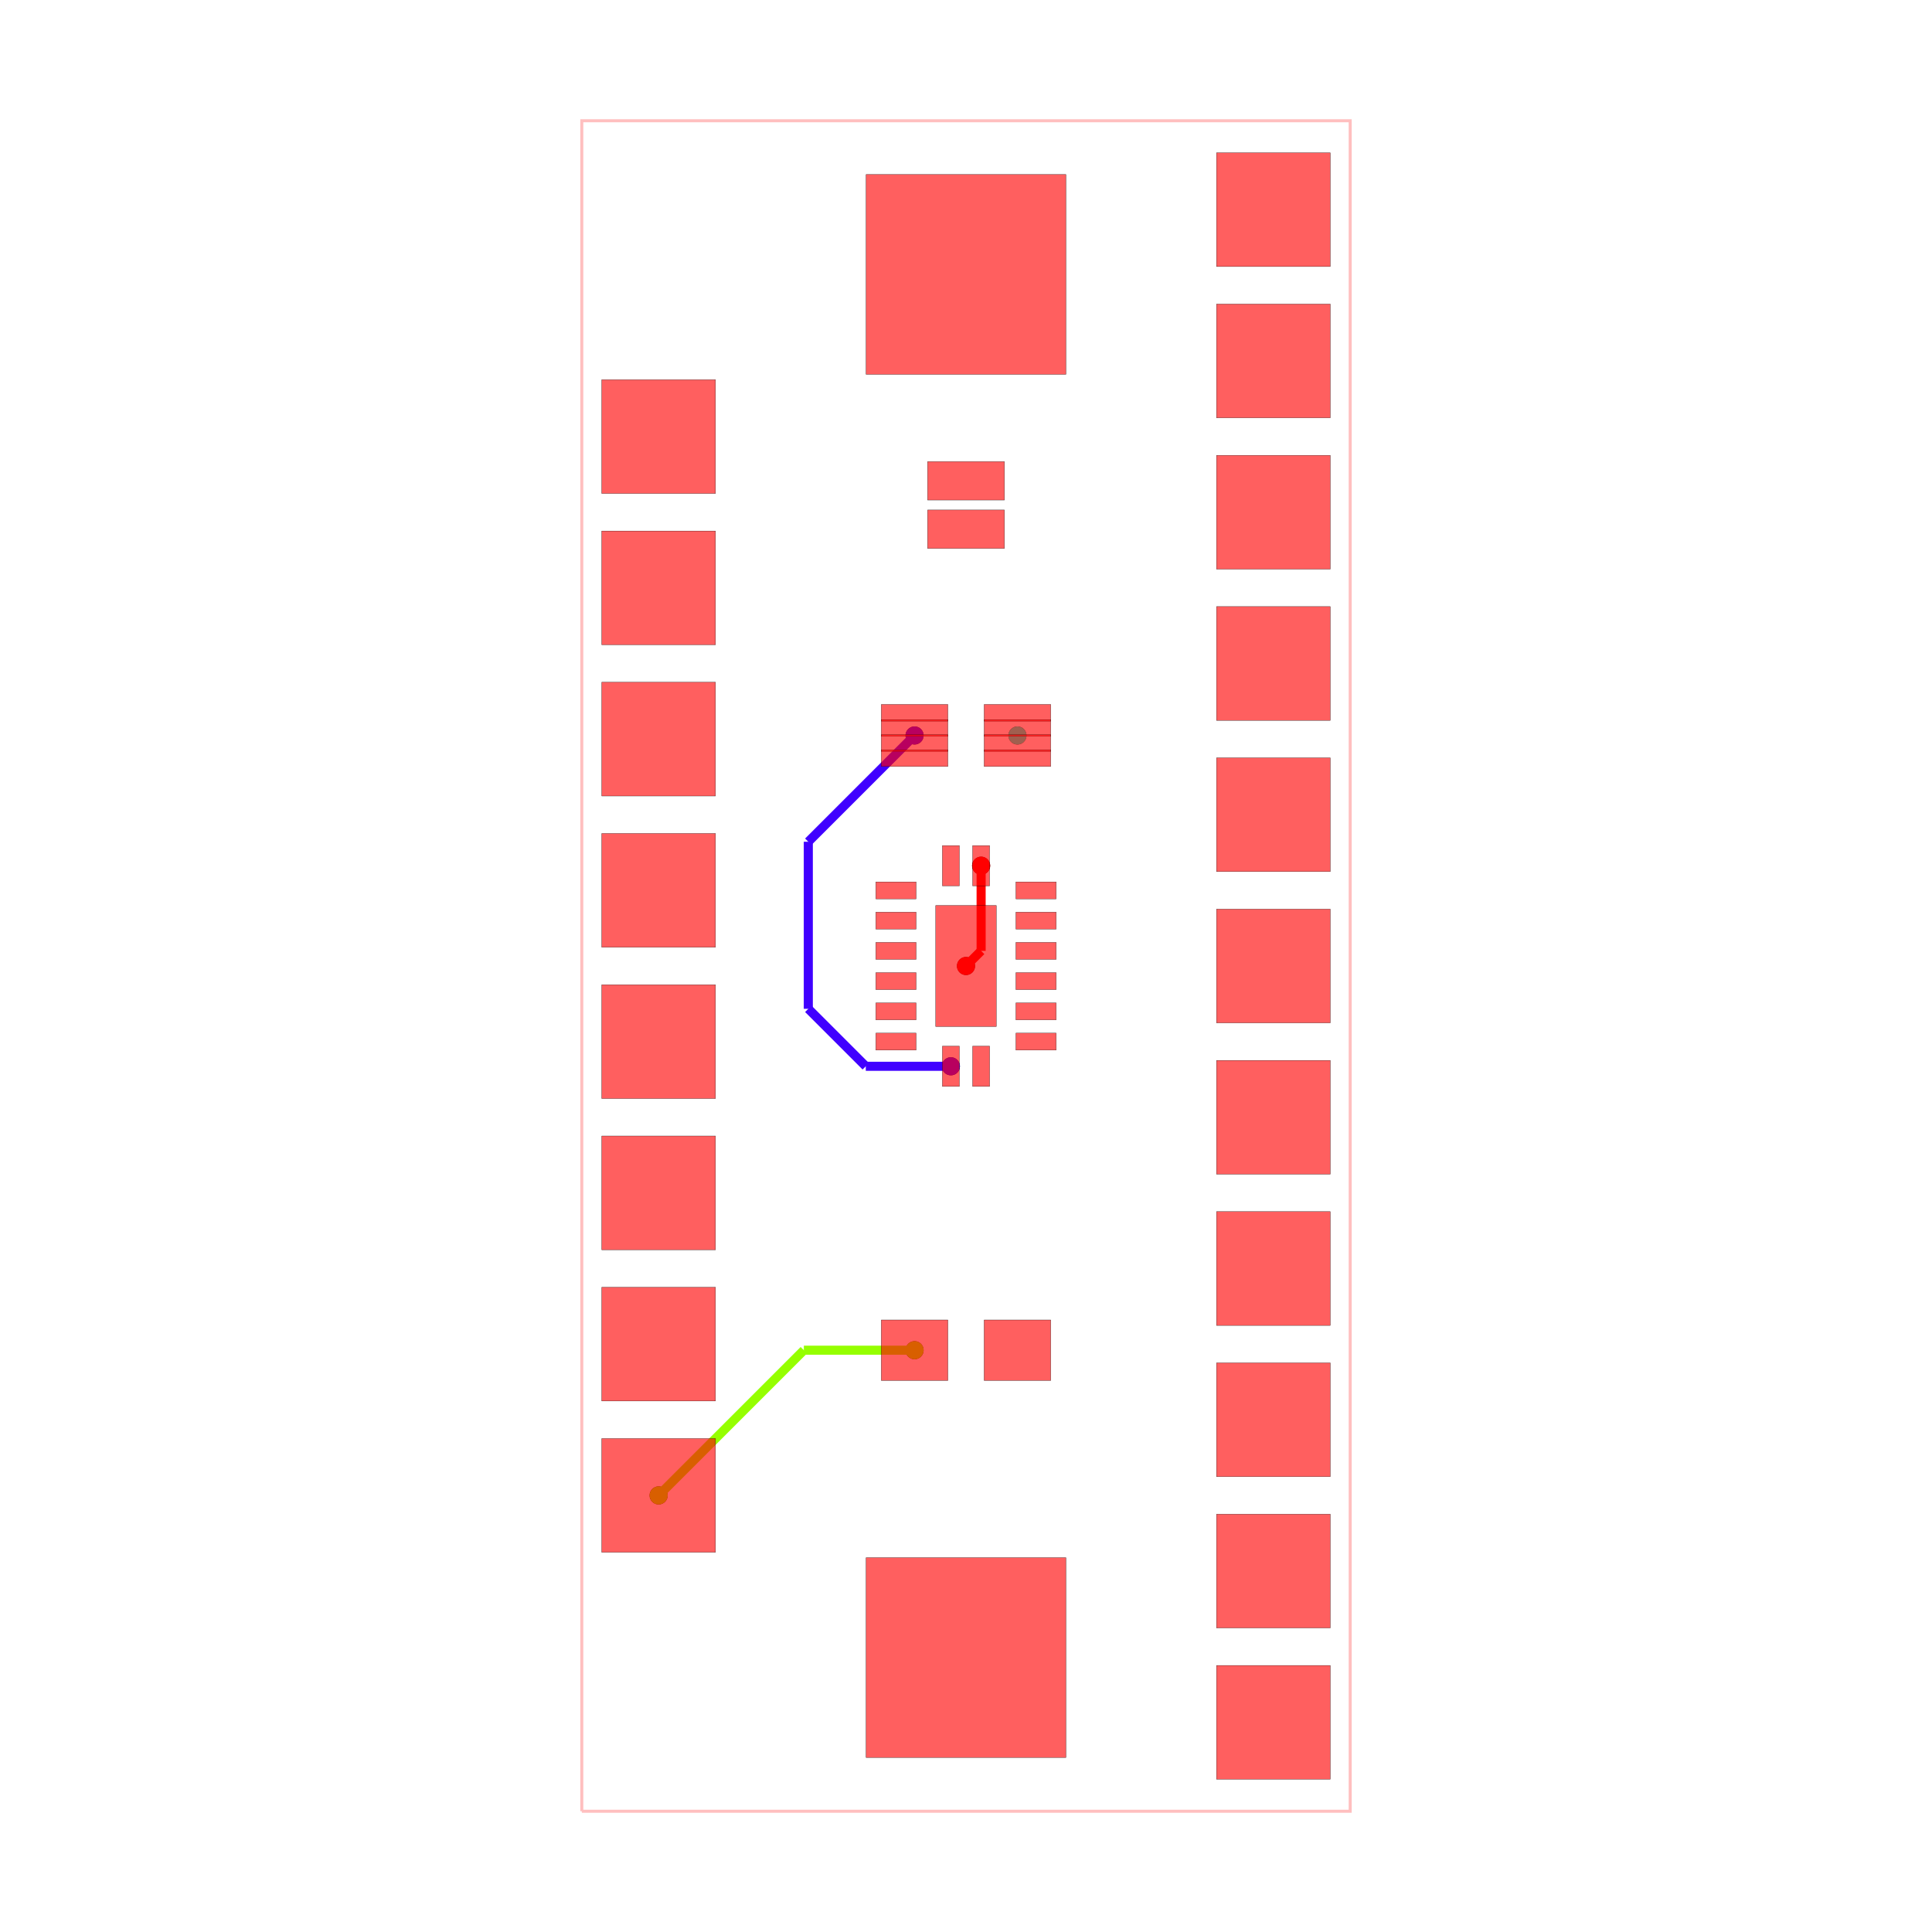
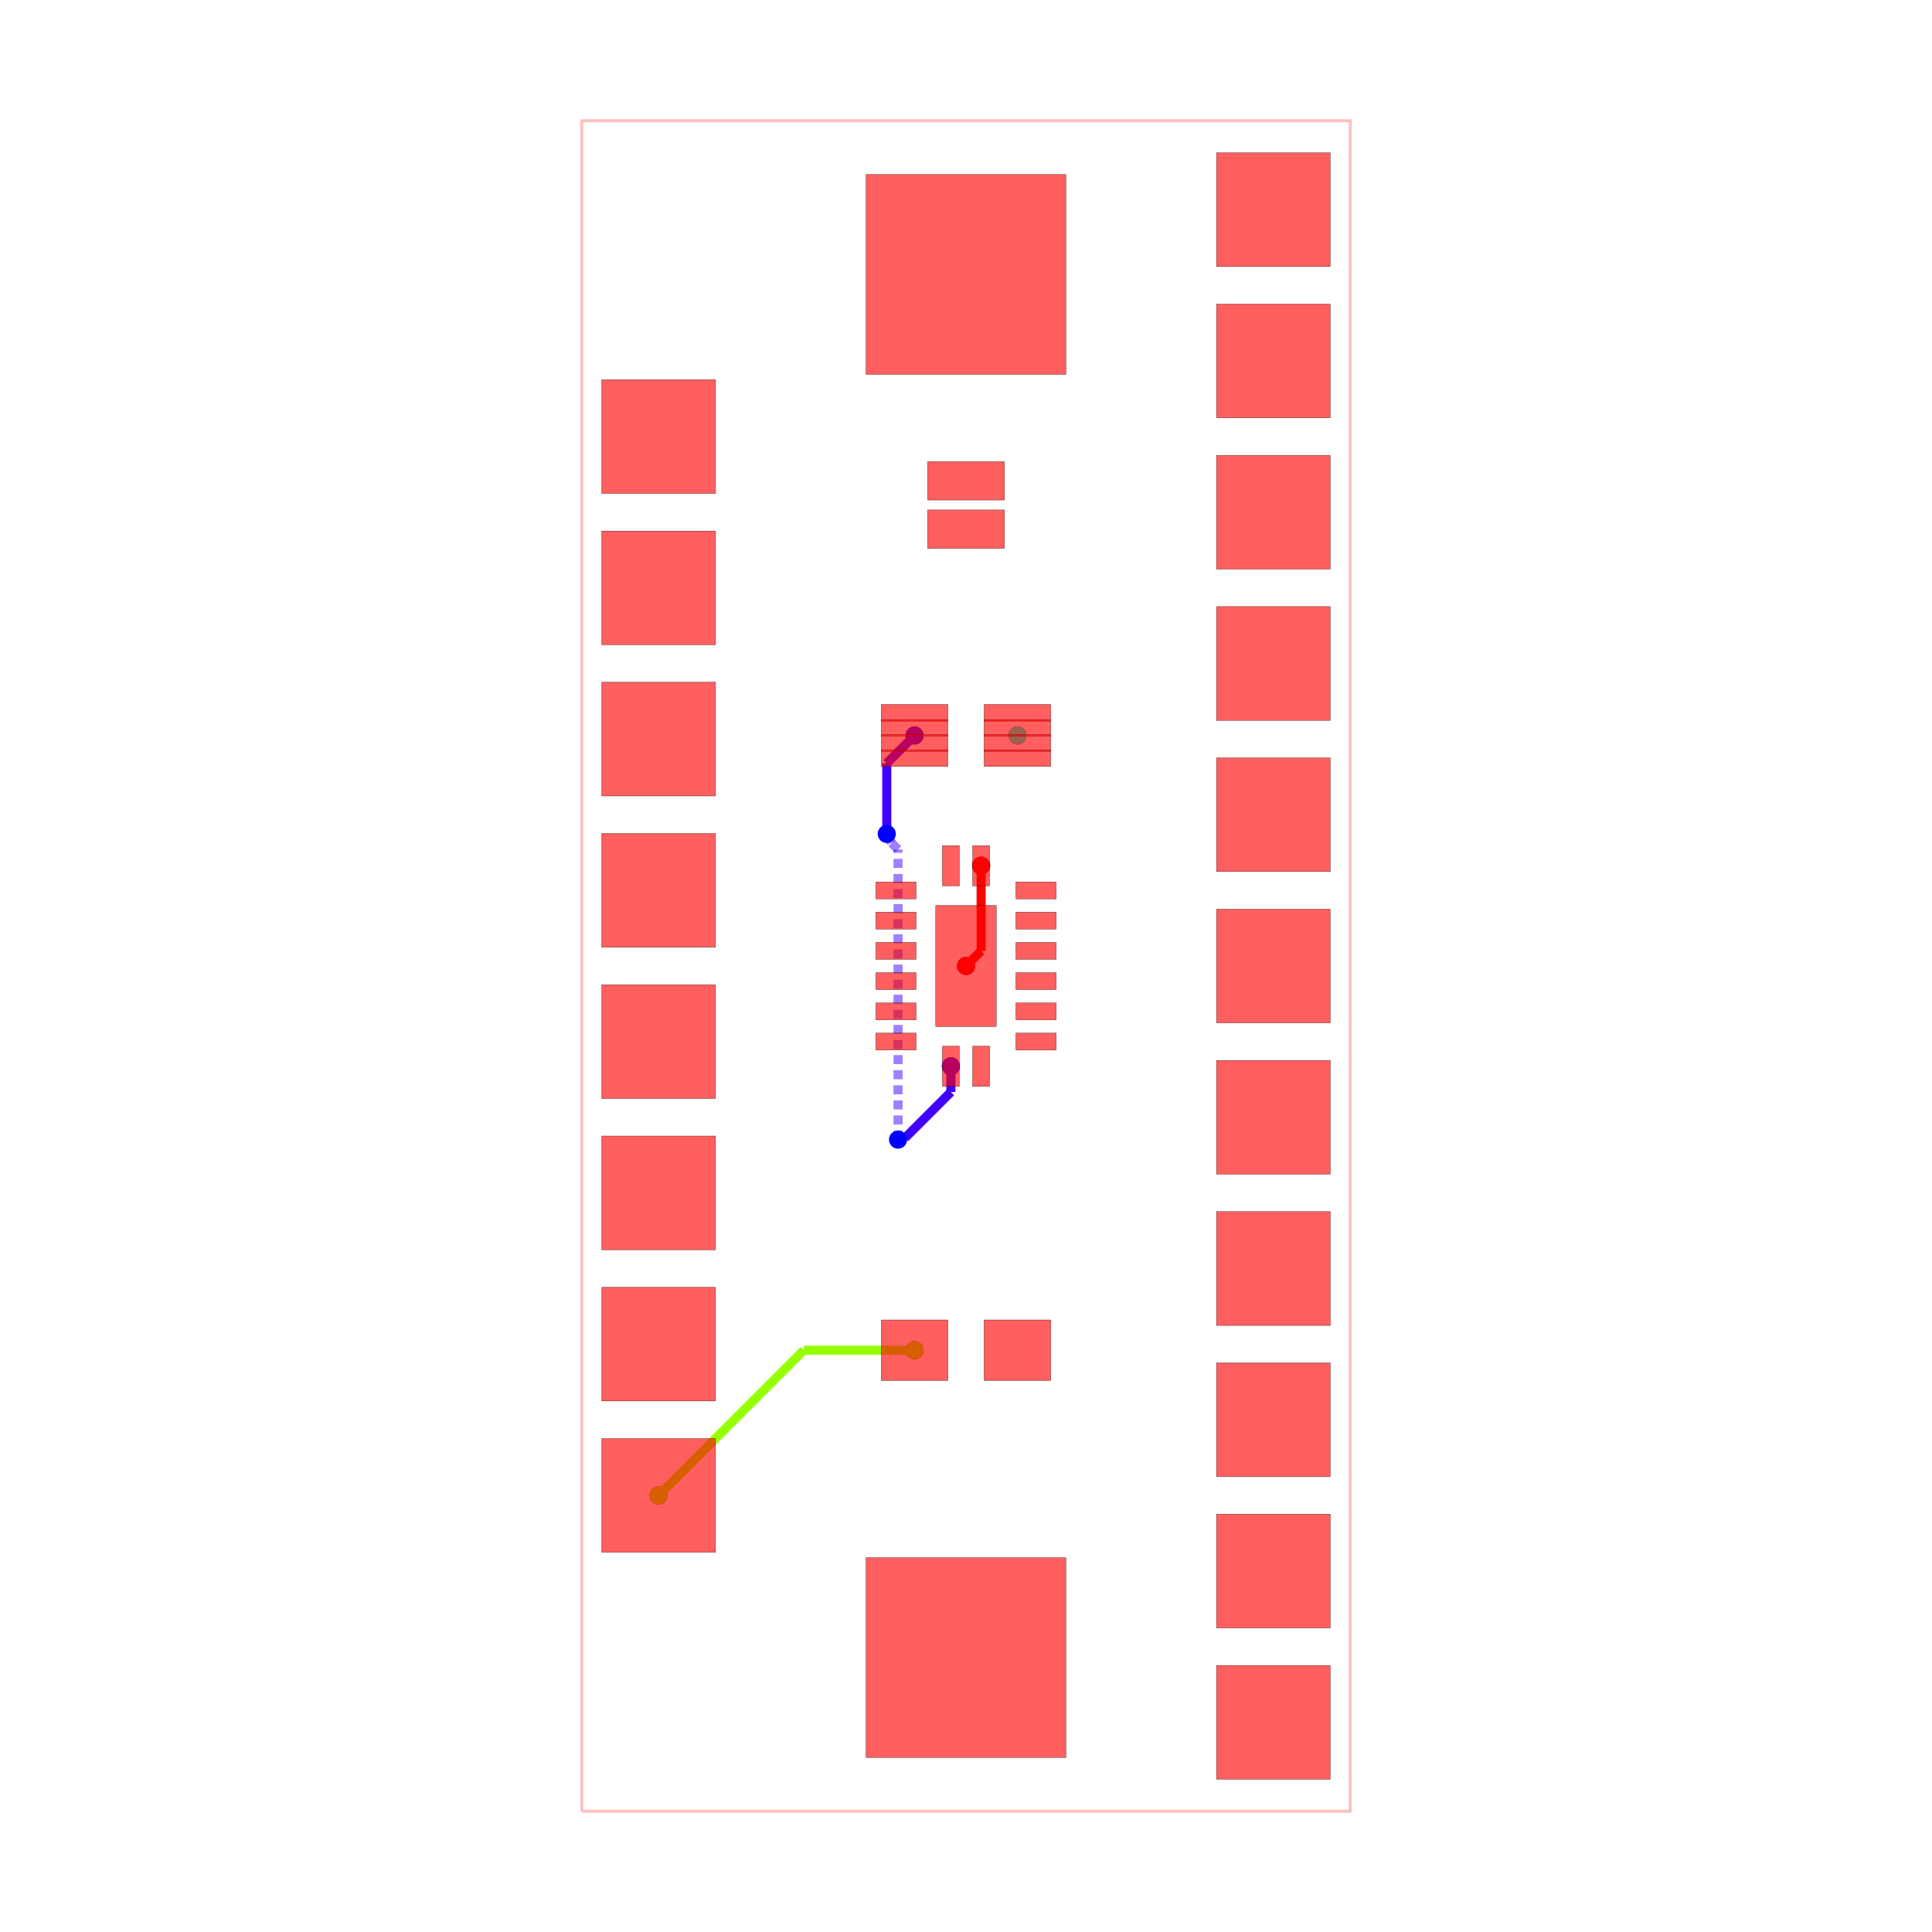
<svg xmlns="http://www.w3.org/2000/svg" width="640" height="640" viewBox="0 0 640 640">
  <rect width="100%" height="100%" fill="white" />
  <g>
    <circle data-type="point" data-label="source_trace_0 pcb_port_15" data-x="0.2499360000000478" data-y="1.6576039999998784" cx="325.009" cy="286.777" r="3" fill="black" />
  </g>
  <g>
    <circle data-type="point" data-label="source_trace_0 pcb_port_16" data-x="0" data-y="0" cx="320" cy="320" r="3" fill="black" />
  </g>
  <g>
    <circle data-type="point" data-label="source_trace_3 pcb_port_19" data-x="-0.85" data-y="-6.35" cx="302.963" cy="447.273" r="3" fill="black" />
  </g>
  <g>
    <circle data-type="point" data-label="source_trace_3 pcb_port_32" data-x="-5.080000000000001" data-y="-8.75" cx="218.182" cy="495.376" r="3" fill="black" />
  </g>
  <g>
    <circle data-type="point" data-label="source_net_0 pcb_port_17" data-x="0.85" data-y="3.81" cx="337.037" cy="243.636" r="3" fill="black" />
  </g>
  <g>
    <circle data-type="point" data-label="source_net_1 pcb_port_18" data-x="-0.85" data-y="3.81" cx="302.963" cy="243.636" r="3" fill="black" />
  </g>
  <g>
    <circle data-type="point" data-label="source_net_1 pcb_port_7" data-x="-0.2499359999999341" data-y="-1.6576039999998784" cx="314.991" cy="353.223" r="3" fill="black" />
  </g>
  <g>
    <circle data-type="point" data-label="source_trace_0 (top)" data-x="0.2499360000000478" data-y="1.6576039999998784" cx="325.009" cy="286.777" r="3" fill="hsl(0, 100%, 50%)" />
  </g>
  <g>
    <circle data-type="point" data-label="source_trace_0 (top)" data-x="0" data-y="0" cx="320" cy="320" r="3" fill="hsl(0, 100%, 50%)" />
  </g>
  <g>
    <circle data-type="point" data-label="source_trace_3 (top)" data-x="-0.85" data-y="-6.35" cx="302.963" cy="447.273" r="3" fill="hsl(85, 100%, 50%)" />
  </g>
  <g>
    <circle data-type="point" data-label="source_trace_3 (top)" data-x="-5.080000000000001" data-y="-8.75" cx="218.182" cy="495.376" r="3" fill="hsl(85, 100%, 50%)" />
  </g>
  <g>
    <circle data-type="point" data-label="source_net_0 (top)" data-x="0.85" data-y="3.81" cx="337.037" cy="243.636" r="3" fill="hsl(170, 100%, 50%)" />
  </g>
  <g>
    <circle data-type="point" data-label="source_net_1 (top)" data-x="-0.85" data-y="3.81" cx="302.963" cy="243.636" r="3" fill="hsl(255, 100%, 50%)" />
  </g>
  <g>
    <circle data-type="point" data-label="source_net_1 (top)" data-x="-0.2499359999999341" data-y="-1.6576039999998784" cx="314.991" cy="353.223" r="3" fill="hsl(255, 100%, 50%)" />
  </g>
  <g>
    <polyline data-points="-6.35,-13.97 6.35,-13.97 6.35,13.97 -6.35,13.97 -6.35,-13.97" data-type="line" data-label="" points="192.727,600 447.273,600 447.273,40 192.727,40 192.727,600" fill="none" stroke="rgba(255,0,0,0.25)" stroke-width="1px" />
  </g>
  <g>
-     <polyline data-points="-0.2499359999999341,-1.6576039999998784 -1.65624393533012,-1.6576039999998784" data-type="line" data-label="" points="314.991,353.223 286.804,353.223" fill="none" stroke="hsl(255, 100%, 50%)" stroke-width="3.006" />
-   </g>
-   <g>
-     <polyline data-points="-1.65624393533012,-1.6576039999998784 -2.606307954756417,-0.707539980573581" data-type="line" data-label="" points="286.804,353.223 267.762,334.181" fill="none" stroke="hsl(255, 100%, 50%)" stroke-width="3.006" />
-   </g>
-   <g>
-     <polyline data-points="-2.606307954756417,-0.707539980573581 -2.606307954756417,2.053692045243583" data-type="line" data-label="" points="267.762,334.181 267.762,278.838" fill="none" stroke="hsl(255, 100%, 50%)" stroke-width="3.006" />
-   </g>
-   <g>
-     <polyline data-points="-2.606307954756417,2.053692045243583 -0.85,3.81" data-type="line" data-label="" points="267.762,278.838 302.963,243.636" fill="none" stroke="hsl(255, 100%, 50%)" stroke-width="3.006" />
+     <polyline data-points="-0.2499359999999341,-1.6576039999998784 -0.2499359999999341,-2.0832734293358453" data-type="line" data-label="" points="314.991,353.223 314.991,361.755" fill="none" stroke="hsl(255, 100%, 50%)" stroke-width="3.006" />
+   </g>
+   <g>
+     <polyline data-points="-0.2499359999999341,-2.0832734293358453 -1.0095371933843325,-2.8428746227202435" data-type="line" data-label="" points="314.991,361.755 299.766,376.98" fill="none" stroke="hsl(255, 100%, 50%)" stroke-width="3.006" />
+   </g>
+   <g>
+     <polyline data-points="-1.0095371933843325,-2.8428746227202435 -1.1231250000000002,-2.8693750000000002" data-type="line" data-label="" points="299.766,376.98 297.489,377.511" fill="none" stroke="hsl(255, 100%, 50%)" stroke-width="3.006" />
+   </g>
+   <g>
+     <polyline data-points="-1.1231250000000002,-2.8693750000000002 -1.1231250000000002,1.925736203016675" data-type="line" data-label="" points="297.489,377.511 297.489,281.403" fill="none" stroke="rgba(64,0,255,0.5)" stroke-width="3.006" stroke-dasharray="3 2" />
+   </g>
+   <g>
+     <polyline data-points="-1.1231250000000002,1.925736203016675 -1.2328363491402556,2.0354475521569304" data-type="line" data-label="" points="297.489,281.403 295.29,279.204" fill="none" stroke="rgba(64,0,255,0.5)" stroke-width="3.006" stroke-dasharray="3 2" />
+   </g>
+   <g>
+     <polyline data-points="-1.2328363491402556,2.0354475521569304 -1.3096875000000001,2.1828125000000003" data-type="line" data-label="" points="295.29,279.204 293.75,276.25" fill="none" stroke="rgba(64,0,255,0.5)" stroke-width="3.006" stroke-dasharray="3 2" />
+   </g>
+   <g>
+     <polyline data-points="-1.3096875000000001,2.1828125000000003 -1.3096875000000001,3.3503125" data-type="line" data-label="" points="293.75,276.25 293.75,252.85" fill="none" stroke="hsl(255, 100%, 50%)" stroke-width="3.006" />
+   </g>
+   <g>
+     <polyline data-points="-1.3096875000000001,3.3503125 -0.85,3.81" data-type="line" data-label="" points="293.75,252.85 302.963,243.636" fill="none" stroke="hsl(255, 100%, 50%)" stroke-width="3.006" />
  </g>
  <g>
    <polyline data-points="-0.85,-6.35 -2.6800000000000006,-6.35" data-type="line" data-label="" points="302.963,447.273 266.285,447.273" fill="none" stroke="hsl(85, 100%, 50%)" stroke-width="3.006" />
  </g>
  <g>
    <polyline data-points="-2.6800000000000006,-6.35 -5.080000000000001,-8.75" data-type="line" data-label="" points="266.285,447.273 218.182,495.376" fill="none" stroke="hsl(85, 100%, 50%)" stroke-width="3.006" />
  </g>
  <g>
    <polyline data-points="0.2499360000000478,1.6576039999998784 0.2499360000000478,0.2499360000000478" data-type="line" data-label="" points="325.009,286.777 325.009,314.991" fill="none" stroke="hsl(0, 100%, 50%)" stroke-width="3.006" />
  </g>
  <g>
    <polyline data-points="0.2499360000000478,0.2499360000000478 0,0" data-type="line" data-label="" points="325.009,314.991 320,320" fill="none" stroke="hsl(0, 100%, 50%)" stroke-width="3.006" />
  </g>
  <g>
    <rect data-type="rect" data-label="top" data-x="-1.1574779999999691" data-y="1.249934000000053" x="290.136" y="292.142" width="13.329" height="5.612" fill="rgba(255,0,0,0.25)" stroke="black" stroke-width="0.05" />
  </g>
  <g>
    <rect data-type="rect" data-label="top" data-x="-1.1574779999999691" data-y="0.750061999999957" x="290.136" y="302.16" width="13.329" height="5.612" fill="rgba(255,0,0,0.25)" stroke="black" stroke-width="0.05" />
  </g>
  <g>
    <rect data-type="rect" data-label="top" data-x="-1.1574779999999691" data-y="0.24993599999993413" x="290.136" y="312.184" width="13.329" height="5.612" fill="rgba(255,0,0,0.25)" stroke="black" stroke-width="0.05" />
  </g>
  <g>
    <rect data-type="rect" data-label="top" data-x="-1.1574779999999691" data-y="-0.2499359999998206" x="290.136" y="322.203" width="13.329" height="5.612" fill="rgba(255,0,0,0.25)" stroke="black" stroke-width="0.05" />
  </g>
  <g>
    <rect data-type="rect" data-label="top" data-x="-1.1574779999999691" data-y="-0.7500619999999573" x="290.136" y="332.227" width="13.329" height="5.612" fill="rgba(255,0,0,0.25)" stroke="black" stroke-width="0.05" />
  </g>
  <g>
    <rect data-type="rect" data-label="top" data-x="-1.1574779999999691" data-y="-1.2499339999999393" x="290.136" y="342.246" width="13.329" height="5.612" fill="rgba(255,0,0,0.25)" stroke="black" stroke-width="0.05" />
  </g>
  <g>
    <rect data-type="rect" data-label="top" data-x="-0.2499359999999341" data-y="-1.6576039999998784" x="312.184" y="346.559" width="5.612" height="13.329" fill="rgba(255,0,0,0.25)" stroke="black" stroke-width="0.05" />
  </g>
  <g>
    <rect data-type="rect" data-label="top" data-x="0.249936000000048" data-y="-1.6576039999998784" x="322.203" y="346.559" width="5.612" height="13.329" fill="rgba(255,0,0,0.25)" stroke="black" stroke-width="0.05" />
  </g>
  <g>
    <rect data-type="rect" data-label="top" data-x="1.1574779999999691" data-y="-1.2499339999999393" x="336.535" y="342.246" width="13.329" height="5.612" fill="rgba(255,0,0,0.25)" stroke="black" stroke-width="0.05" />
  </g>
  <g>
    <rect data-type="rect" data-label="top" data-x="1.1574779999999691" data-y="-0.750061999999957" x="336.535" y="332.227" width="13.329" height="5.612" fill="rgba(255,0,0,0.25)" stroke="black" stroke-width="0.05" />
  </g>
  <g>
    <rect data-type="rect" data-label="top" data-x="1.1574779999999691" data-y="-0.24993599999982044" x="336.535" y="322.203" width="13.329" height="5.612" fill="rgba(255,0,0,0.25)" stroke="black" stroke-width="0.05" />
  </g>
  <g>
    <rect data-type="rect" data-label="top" data-x="1.1574779999999691" data-y="0.2499359999999343" x="336.535" y="312.184" width="13.329" height="5.612" fill="rgba(255,0,0,0.25)" stroke="black" stroke-width="0.05" />
  </g>
  <g>
    <rect data-type="rect" data-label="top" data-x="1.1574779999999691" data-y="0.7500619999999573" x="336.535" y="302.16" width="13.329" height="5.612" fill="rgba(255,0,0,0.25)" stroke="black" stroke-width="0.05" />
  </g>
  <g>
    <rect data-type="rect" data-label="top" data-x="1.1574779999999691" data-y="1.249934000000053" x="336.535" y="292.142" width="13.329" height="5.612" fill="rgba(255,0,0,0.25)" stroke="black" stroke-width="0.05" />
  </g>
  <g>
    <rect data-type="rect" data-label="top" data-x="0.2499360000000478" data-y="1.6576039999998784" x="322.203" y="280.112" width="5.612" height="13.329" fill="rgba(255,0,0,0.25)" stroke="black" stroke-width="0.05" />
  </g>
  <g>
    <rect data-type="rect" data-label="top" data-x="-0.24993599999993432" data-y="1.6576039999998784" x="312.184" y="280.112" width="5.612" height="13.329" fill="rgba(255,0,0,0.25)" stroke="black" stroke-width="0.05" />
  </g>
  <g>
    <rect data-type="rect" data-label="top" data-x="0" data-y="0" x="309.979" y="299.957" width="20.043" height="40.086" fill="rgba(255,0,0,0.25)" stroke="black" stroke-width="0.05" />
  </g>
  <g>
    <rect data-type="rect" data-label="top" data-x="0.85" data-y="4.1850000000000005" x="326.013" y="233.364" width="22.047" height="5.512" fill="rgba(255,0,0,0.25)" stroke="black" stroke-width="0.05" />
  </g>
  <g>
    <rect data-type="rect" data-label="top" data-x="0.85" data-y="3.935" x="326.013" y="238.375" width="22.047" height="5.512" fill="rgba(255,0,0,0.25)" stroke="black" stroke-width="0.05" />
  </g>
  <g>
    <rect data-type="rect" data-label="top" data-x="0.85" data-y="3.685" x="326.013" y="243.386" width="22.047" height="5.512" fill="rgba(255,0,0,0.25)" stroke="black" stroke-width="0.05" />
  </g>
  <g>
    <rect data-type="rect" data-label="top" data-x="0.85" data-y="3.435" x="326.013" y="248.397" width="22.047" height="5.512" fill="rgba(255,0,0,0.25)" stroke="black" stroke-width="0.05" />
  </g>
  <g>
    <rect data-type="rect" data-label="top" data-x="-0.85" data-y="4.1850000000000005" x="291.94" y="233.364" width="22.047" height="5.512" fill="rgba(255,0,0,0.25)" stroke="black" stroke-width="0.05" />
  </g>
  <g>
    <rect data-type="rect" data-label="top" data-x="-0.85" data-y="3.935" x="291.94" y="238.375" width="22.047" height="5.512" fill="rgba(255,0,0,0.25)" stroke="black" stroke-width="0.05" />
  </g>
  <g>
    <rect data-type="rect" data-label="top" data-x="-0.85" data-y="3.685" x="291.94" y="243.386" width="22.047" height="5.512" fill="rgba(255,0,0,0.25)" stroke="black" stroke-width="0.05" />
  </g>
  <g>
    <rect data-type="rect" data-label="top" data-x="-0.85" data-y="3.435" x="291.94" y="248.397" width="22.047" height="5.512" fill="rgba(255,0,0,0.25)" stroke="black" stroke-width="0.05" />
  </g>
  <g>
    <rect data-type="rect" data-label="top" data-x="-0.85" data-y="-6.35" x="291.94" y="437.251" width="22.047" height="20.043" fill="rgba(255,0,0,0.25)" stroke="black" stroke-width="0.05" />
  </g>
  <g>
    <rect data-type="rect" data-label="top" data-x="0.85" data-y="-6.35" x="326.013" y="437.251" width="22.047" height="20.043" fill="rgba(255,0,0,0.25)" stroke="black" stroke-width="0.05" />
  </g>
  <g>
    <rect data-type="rect" data-label="top" data-x="0" data-y="7.219" x="307.273" y="168.946" width="25.455" height="12.727" fill="rgba(255,0,0,0.25)" stroke="black" stroke-width="0.05" />
  </g>
  <g>
    <rect data-type="rect" data-label="top" data-x="4.898587196589413e-17" data-y="8.019" x="307.273" y="152.912" width="25.455" height="12.727" fill="rgba(255,0,0,0.25)" stroke="black" stroke-width="0.05" />
  </g>
  <g>
    <rect data-type="rect" data-label="top, inner1, inner2, bottom" data-x="5.079999999999999" data-y="12.5" x="402.978" y="50.623" width="37.681" height="37.681" fill="rgba(255,0,0,0.25)" stroke="black" stroke-width="0.05" />
  </g>
  <g>
    <rect data-type="rect" data-label="top, inner1, inner2, bottom" data-x="5.079999999999999" data-y="10" x="402.978" y="100.73" width="37.681" height="37.681" fill="rgba(255,0,0,0.25)" stroke="black" stroke-width="0.05" />
  </g>
  <g>
    <rect data-type="rect" data-label="top, inner1, inner2, bottom" data-x="5.079999999999999" data-y="7.5" x="402.978" y="150.838" width="37.681" height="37.681" fill="rgba(255,0,0,0.25)" stroke="black" stroke-width="0.05" />
  </g>
  <g>
    <rect data-type="rect" data-label="top, inner1, inner2, bottom" data-x="5.08" data-y="5" x="402.978" y="200.945" width="37.681" height="37.681" fill="rgba(255,0,0,0.25)" stroke="black" stroke-width="0.05" />
  </g>
  <g>
    <rect data-type="rect" data-label="top, inner1, inner2, bottom" data-x="5.08" data-y="2.5" x="402.978" y="251.052" width="37.681" height="37.681" fill="rgba(255,0,0,0.25)" stroke="black" stroke-width="0.05" />
  </g>
  <g>
    <rect data-type="rect" data-label="top, inner1, inner2, bottom" data-x="5.08" data-y="0" x="402.978" y="301.16" width="37.681" height="37.681" fill="rgba(255,0,0,0.25)" stroke="black" stroke-width="0.05" />
  </g>
  <g>
    <rect data-type="rect" data-label="top, inner1, inner2, bottom" data-x="5.08" data-y="-2.5" x="402.978" y="351.267" width="37.681" height="37.681" fill="rgba(255,0,0,0.25)" stroke="black" stroke-width="0.05" />
  </g>
  <g>
    <rect data-type="rect" data-label="top, inner1, inner2, bottom" data-x="5.08" data-y="-5" x="402.978" y="401.374" width="37.681" height="37.681" fill="rgba(255,0,0,0.25)" stroke="black" stroke-width="0.05" />
  </g>
  <g>
    <rect data-type="rect" data-label="top, inner1, inner2, bottom" data-x="5.080000000000001" data-y="-7.5" x="402.978" y="451.482" width="37.681" height="37.681" fill="rgba(255,0,0,0.25)" stroke="black" stroke-width="0.05" />
  </g>
  <g>
    <rect data-type="rect" data-label="top, inner1, inner2, bottom" data-x="5.080000000000001" data-y="-10" x="402.978" y="501.589" width="37.681" height="37.681" fill="rgba(255,0,0,0.25)" stroke="black" stroke-width="0.05" />
  </g>
  <g>
    <rect data-type="rect" data-label="top, inner1, inner2, bottom" data-x="5.080000000000001" data-y="-12.5" x="402.978" y="551.696" width="37.681" height="37.681" fill="rgba(255,0,0,0.25)" stroke="black" stroke-width="0.05" />
  </g>
  <g>
    <rect data-type="rect" data-label="top, inner1, inner2, bottom" data-x="-5.080000000000001" data-y="-8.75" x="199.341" y="476.535" width="37.681" height="37.681" fill="rgba(255,0,0,0.25)" stroke="black" stroke-width="0.05" />
  </g>
  <g>
    <rect data-type="rect" data-label="top, inner1, inner2, bottom" data-x="-5.08" data-y="-6.25" x="199.341" y="426.428" width="37.681" height="37.681" fill="rgba(255,0,0,0.25)" stroke="black" stroke-width="0.05" />
  </g>
  <g>
    <rect data-type="rect" data-label="top, inner1, inner2, bottom" data-x="-5.08" data-y="-3.75" x="199.341" y="376.321" width="37.681" height="37.681" fill="rgba(255,0,0,0.25)" stroke="black" stroke-width="0.05" />
  </g>
  <g>
    <rect data-type="rect" data-label="top, inner1, inner2, bottom" data-x="-5.08" data-y="-1.25" x="199.341" y="326.213" width="37.681" height="37.681" fill="rgba(255,0,0,0.25)" stroke="black" stroke-width="0.05" />
  </g>
  <g>
    <rect data-type="rect" data-label="top, inner1, inner2, bottom" data-x="-5.08" data-y="1.25" x="199.341" y="276.106" width="37.681" height="37.681" fill="rgba(255,0,0,0.25)" stroke="black" stroke-width="0.05" />
  </g>
  <g>
    <rect data-type="rect" data-label="top, inner1, inner2, bottom" data-x="-5.08" data-y="3.75" x="199.341" y="225.999" width="37.681" height="37.681" fill="rgba(255,0,0,0.25)" stroke="black" stroke-width="0.05" />
  </g>
  <g>
    <rect data-type="rect" data-label="top, inner1, inner2, bottom" data-x="-5.08" data-y="6.25" x="199.341" y="175.891" width="37.681" height="37.681" fill="rgba(255,0,0,0.25)" stroke="black" stroke-width="0.05" />
  </g>
  <g>
    <rect data-type="rect" data-label="top, inner1, inner2, bottom" data-x="-5.079999999999999" data-y="8.75" x="199.341" y="125.784" width="37.681" height="37.681" fill="rgba(255,0,0,0.25)" stroke="black" stroke-width="0.05" />
  </g>
  <g>
    <rect data-type="rect" data-label="top, inner1, inner2, bottom" data-x="0" data-y="11.43" x="286.909" y="57.818" width="66.182" height="66.182" fill="rgba(255,0,0,0.25)" stroke="black" stroke-width="0.05" />
  </g>
  <g>
    <rect data-type="rect" data-label="top, inner1, inner2, bottom" data-x="0" data-y="-11.43" x="286.909" y="516" width="66.182" height="66.182" fill="rgba(255,0,0,0.25)" stroke="black" stroke-width="0.05" />
  </g>
  <g>
    <rect data-type="rect" data-label="" data-x="-1.1574779999999691" data-y="1.249934000000053" x="290.136" y="292.142" width="13.329" height="5.612" fill="rgba(255,0,0,0.5)" stroke="black" stroke-width="0.05" />
  </g>
  <g>
    <rect data-type="rect" data-label="" data-x="-1.1574779999999691" data-y="0.750061999999957" x="290.136" y="302.16" width="13.329" height="5.612" fill="rgba(255,0,0,0.5)" stroke="black" stroke-width="0.05" />
  </g>
  <g>
    <rect data-type="rect" data-label="" data-x="-1.1574779999999691" data-y="0.24993599999993413" x="290.136" y="312.184" width="13.329" height="5.612" fill="rgba(255,0,0,0.5)" stroke="black" stroke-width="0.05" />
  </g>
  <g>
    <rect data-type="rect" data-label="" data-x="-1.1574779999999691" data-y="-0.2499359999998206" x="290.136" y="322.203" width="13.329" height="5.612" fill="rgba(255,0,0,0.5)" stroke="black" stroke-width="0.05" />
  </g>
  <g>
    <rect data-type="rect" data-label="" data-x="-1.1574779999999691" data-y="-0.7500619999999573" x="290.136" y="332.227" width="13.329" height="5.612" fill="rgba(255,0,0,0.5)" stroke="black" stroke-width="0.05" />
  </g>
  <g>
    <rect data-type="rect" data-label="" data-x="-1.1574779999999691" data-y="-1.2499339999999393" x="290.136" y="342.246" width="13.329" height="5.612" fill="rgba(255,0,0,0.5)" stroke="black" stroke-width="0.05" />
  </g>
  <g>
    <rect data-type="rect" data-label="" data-x="-0.2499359999999341" data-y="-1.6576039999998784" x="312.184" y="346.559" width="5.612" height="13.329" fill="rgba(255,0,0,0.5)" stroke="black" stroke-width="0.05" />
  </g>
  <g>
    <rect data-type="rect" data-label="" data-x="0.249936000000048" data-y="-1.6576039999998784" x="322.203" y="346.559" width="5.612" height="13.329" fill="rgba(255,0,0,0.5)" stroke="black" stroke-width="0.05" />
  </g>
  <g>
    <rect data-type="rect" data-label="" data-x="1.1574779999999691" data-y="-1.2499339999999393" x="336.535" y="342.246" width="13.329" height="5.612" fill="rgba(255,0,0,0.5)" stroke="black" stroke-width="0.05" />
  </g>
  <g>
    <rect data-type="rect" data-label="" data-x="1.1574779999999691" data-y="-0.750061999999957" x="336.535" y="332.227" width="13.329" height="5.612" fill="rgba(255,0,0,0.5)" stroke="black" stroke-width="0.05" />
  </g>
  <g>
    <rect data-type="rect" data-label="" data-x="1.1574779999999691" data-y="-0.24993599999982044" x="336.535" y="322.203" width="13.329" height="5.612" fill="rgba(255,0,0,0.5)" stroke="black" stroke-width="0.05" />
  </g>
  <g>
    <rect data-type="rect" data-label="" data-x="1.1574779999999691" data-y="0.2499359999999343" x="336.535" y="312.184" width="13.329" height="5.612" fill="rgba(255,0,0,0.5)" stroke="black" stroke-width="0.05" />
  </g>
  <g>
    <rect data-type="rect" data-label="" data-x="1.1574779999999691" data-y="0.7500619999999573" x="336.535" y="302.16" width="13.329" height="5.612" fill="rgba(255,0,0,0.5)" stroke="black" stroke-width="0.05" />
  </g>
  <g>
    <rect data-type="rect" data-label="" data-x="1.1574779999999691" data-y="1.249934000000053" x="336.535" y="292.142" width="13.329" height="5.612" fill="rgba(255,0,0,0.5)" stroke="black" stroke-width="0.05" />
  </g>
  <g>
    <rect data-type="rect" data-label="" data-x="0.2499360000000478" data-y="1.6576039999998784" x="322.203" y="280.112" width="5.612" height="13.329" fill="rgba(255,0,0,0.5)" stroke="black" stroke-width="0.05" />
  </g>
  <g>
    <rect data-type="rect" data-label="" data-x="-0.24993599999993432" data-y="1.6576039999998784" x="312.184" y="280.112" width="5.612" height="13.329" fill="rgba(255,0,0,0.5)" stroke="black" stroke-width="0.05" />
  </g>
  <g>
    <rect data-type="rect" data-label="" data-x="0" data-y="0" x="309.979" y="299.957" width="20.043" height="40.086" fill="rgba(255,0,0,0.5)" stroke="black" stroke-width="0.05" />
  </g>
  <g>
    <rect data-type="rect" data-label="" data-x="0.85" data-y="4.1850000000000005" x="326.013" y="233.364" width="22.047" height="5.512" fill="rgba(255,0,0,0.5)" stroke="black" stroke-width="0.05" />
  </g>
  <g>
    <rect data-type="rect" data-label="" data-x="0.85" data-y="3.935" x="326.013" y="238.375" width="22.047" height="5.512" fill="rgba(255,0,0,0.5)" stroke="black" stroke-width="0.05" />
  </g>
  <g>
    <rect data-type="rect" data-label="" data-x="0.85" data-y="3.685" x="326.013" y="243.386" width="22.047" height="5.512" fill="rgba(255,0,0,0.5)" stroke="black" stroke-width="0.05" />
  </g>
  <g>
    <rect data-type="rect" data-label="" data-x="0.85" data-y="3.435" x="326.013" y="248.397" width="22.047" height="5.512" fill="rgba(255,0,0,0.5)" stroke="black" stroke-width="0.05" />
  </g>
  <g>
    <rect data-type="rect" data-label="" data-x="-0.85" data-y="4.1850000000000005" x="291.94" y="233.364" width="22.047" height="5.512" fill="rgba(255,0,0,0.5)" stroke="black" stroke-width="0.05" />
  </g>
  <g>
    <rect data-type="rect" data-label="" data-x="-0.85" data-y="3.935" x="291.94" y="238.375" width="22.047" height="5.512" fill="rgba(255,0,0,0.5)" stroke="black" stroke-width="0.05" />
  </g>
  <g>
    <rect data-type="rect" data-label="" data-x="-0.85" data-y="3.685" x="291.94" y="243.386" width="22.047" height="5.512" fill="rgba(255,0,0,0.5)" stroke="black" stroke-width="0.05" />
  </g>
  <g>
    <rect data-type="rect" data-label="" data-x="-0.85" data-y="3.435" x="291.94" y="248.397" width="22.047" height="5.512" fill="rgba(255,0,0,0.5)" stroke="black" stroke-width="0.05" />
  </g>
  <g>
    <rect data-type="rect" data-label="" data-x="-0.85" data-y="-6.35" x="291.94" y="437.251" width="22.047" height="20.043" fill="rgba(255,0,0,0.5)" stroke="black" stroke-width="0.05" />
  </g>
  <g>
    <rect data-type="rect" data-label="" data-x="0.85" data-y="-6.35" x="326.013" y="437.251" width="22.047" height="20.043" fill="rgba(255,0,0,0.5)" stroke="black" stroke-width="0.05" />
  </g>
  <g>
    <rect data-type="rect" data-label="" data-x="0" data-y="7.219" x="307.273" y="168.946" width="25.455" height="12.727" fill="rgba(255,0,0,0.5)" stroke="black" stroke-width="0.05" />
  </g>
  <g>
    <rect data-type="rect" data-label="" data-x="4.898587196589413e-17" data-y="8.019" x="307.273" y="152.912" width="25.455" height="12.727" fill="rgba(255,0,0,0.5)" stroke="black" stroke-width="0.05" />
  </g>
  <g>
    <rect data-type="rect" data-label="" data-x="5.079999999999999" data-y="12.5" x="402.978" y="50.623" width="37.681" height="37.681" fill="rgba(255,0,0,0.5)" stroke="black" stroke-width="0.05" />
  </g>
  <g>
    <rect data-type="rect" data-label="" data-x="5.079999999999999" data-y="10" x="402.978" y="100.73" width="37.681" height="37.681" fill="rgba(255,0,0,0.5)" stroke="black" stroke-width="0.05" />
  </g>
  <g>
    <rect data-type="rect" data-label="" data-x="5.079999999999999" data-y="7.5" x="402.978" y="150.838" width="37.681" height="37.681" fill="rgba(255,0,0,0.5)" stroke="black" stroke-width="0.05" />
  </g>
  <g>
    <rect data-type="rect" data-label="" data-x="5.08" data-y="5" x="402.978" y="200.945" width="37.681" height="37.681" fill="rgba(255,0,0,0.5)" stroke="black" stroke-width="0.05" />
  </g>
  <g>
    <rect data-type="rect" data-label="" data-x="5.08" data-y="2.5" x="402.978" y="251.052" width="37.681" height="37.681" fill="rgba(255,0,0,0.5)" stroke="black" stroke-width="0.05" />
  </g>
  <g>
    <rect data-type="rect" data-label="" data-x="5.08" data-y="0" x="402.978" y="301.16" width="37.681" height="37.681" fill="rgba(255,0,0,0.5)" stroke="black" stroke-width="0.05" />
  </g>
  <g>
    <rect data-type="rect" data-label="" data-x="5.08" data-y="-2.5" x="402.978" y="351.267" width="37.681" height="37.681" fill="rgba(255,0,0,0.5)" stroke="black" stroke-width="0.05" />
  </g>
  <g>
    <rect data-type="rect" data-label="" data-x="5.08" data-y="-5" x="402.978" y="401.374" width="37.681" height="37.681" fill="rgba(255,0,0,0.5)" stroke="black" stroke-width="0.05" />
  </g>
  <g>
    <rect data-type="rect" data-label="" data-x="5.080000000000001" data-y="-7.5" x="402.978" y="451.482" width="37.681" height="37.681" fill="rgba(255,0,0,0.5)" stroke="black" stroke-width="0.05" />
  </g>
  <g>
    <rect data-type="rect" data-label="" data-x="5.080000000000001" data-y="-10" x="402.978" y="501.589" width="37.681" height="37.681" fill="rgba(255,0,0,0.5)" stroke="black" stroke-width="0.05" />
  </g>
  <g>
    <rect data-type="rect" data-label="" data-x="5.080000000000001" data-y="-12.5" x="402.978" y="551.696" width="37.681" height="37.681" fill="rgba(255,0,0,0.5)" stroke="black" stroke-width="0.05" />
  </g>
  <g>
    <rect data-type="rect" data-label="" data-x="-5.080000000000001" data-y="-8.75" x="199.341" y="476.535" width="37.681" height="37.681" fill="rgba(255,0,0,0.5)" stroke="black" stroke-width="0.05" />
  </g>
  <g>
    <rect data-type="rect" data-label="" data-x="-5.08" data-y="-6.25" x="199.341" y="426.428" width="37.681" height="37.681" fill="rgba(255,0,0,0.5)" stroke="black" stroke-width="0.05" />
  </g>
  <g>
    <rect data-type="rect" data-label="" data-x="-5.08" data-y="-3.75" x="199.341" y="376.321" width="37.681" height="37.681" fill="rgba(255,0,0,0.5)" stroke="black" stroke-width="0.05" />
  </g>
  <g>
    <rect data-type="rect" data-label="" data-x="-5.08" data-y="-1.25" x="199.341" y="326.213" width="37.681" height="37.681" fill="rgba(255,0,0,0.5)" stroke="black" stroke-width="0.05" />
  </g>
  <g>
    <rect data-type="rect" data-label="" data-x="-5.08" data-y="1.25" x="199.341" y="276.106" width="37.681" height="37.681" fill="rgba(255,0,0,0.5)" stroke="black" stroke-width="0.05" />
  </g>
  <g>
    <rect data-type="rect" data-label="" data-x="-5.08" data-y="3.75" x="199.341" y="225.999" width="37.681" height="37.681" fill="rgba(255,0,0,0.5)" stroke="black" stroke-width="0.05" />
  </g>
  <g>
    <rect data-type="rect" data-label="" data-x="-5.08" data-y="6.25" x="199.341" y="175.891" width="37.681" height="37.681" fill="rgba(255,0,0,0.5)" stroke="black" stroke-width="0.05" />
  </g>
  <g>
    <rect data-type="rect" data-label="" data-x="-5.079999999999999" data-y="8.75" x="199.341" y="125.784" width="37.681" height="37.681" fill="rgba(255,0,0,0.5)" stroke="black" stroke-width="0.05" />
  </g>
  <g>
    <rect data-type="rect" data-label="" data-x="0" data-y="11.43" x="286.909" y="57.818" width="66.182" height="66.182" fill="rgba(255,0,0,0.5)" stroke="black" stroke-width="0.05" />
  </g>
  <g>
    <rect data-type="rect" data-label="" data-x="0" data-y="-11.43" x="286.909" y="516" width="66.182" height="66.182" fill="rgba(255,0,0,0.5)" stroke="black" stroke-width="0.05" />
  </g>
+   <circle data-type="circle" data-label="" data-x="-1.1231250000000002" data-y="-2.8693750000000002" cx="297.489" cy="377.511" r="3.006" fill="blue" stroke="none" stroke-width="0.05" />
+   <circle data-type="circle" data-label="" data-x="-1.3096875000000001" data-y="2.1828125000000003" cx="293.75" cy="276.25" r="3.006" fill="blue" stroke="none" stroke-width="0.05" />
  <g id="crosshair" style="display: none">
    <line id="crosshair-h" y1="0" y2="640" stroke="#666" stroke-width="0.5" />
    <line id="crosshair-v" x1="0" x2="640" stroke="#666" stroke-width="0.5" />
    <text id="coordinates" font-family="monospace" font-size="12" fill="#666" />
  </g>
</svg>
